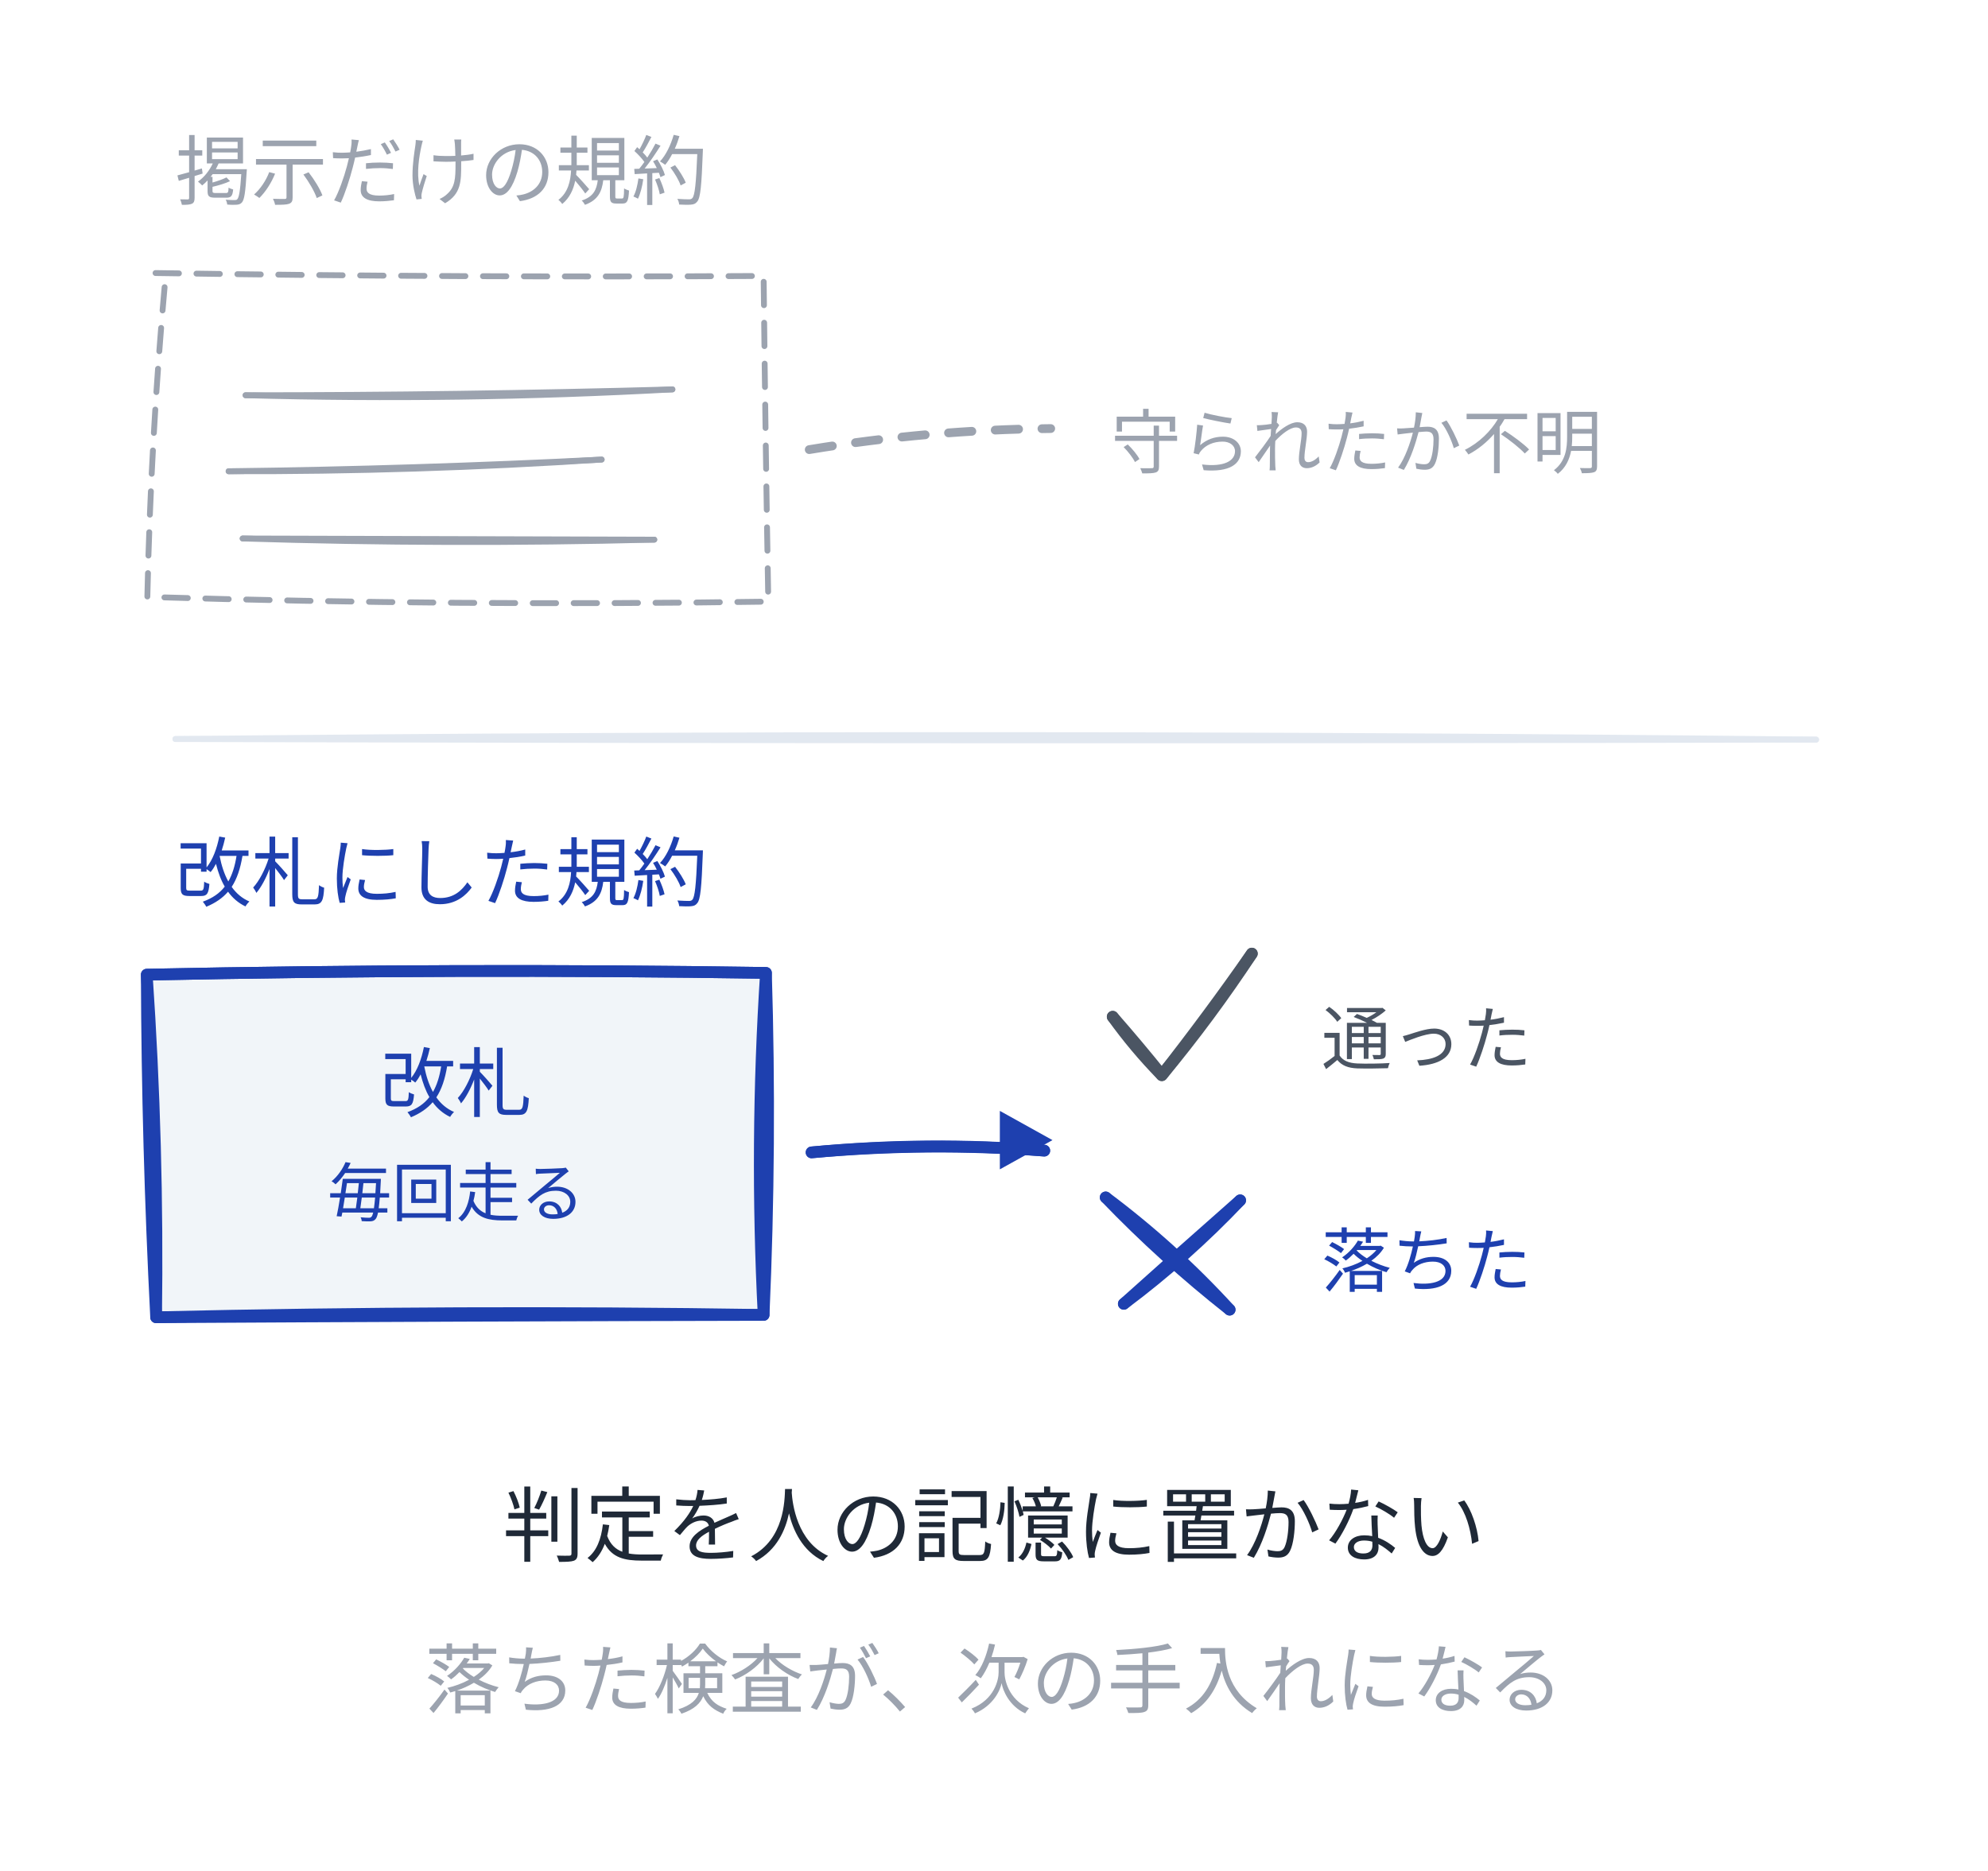
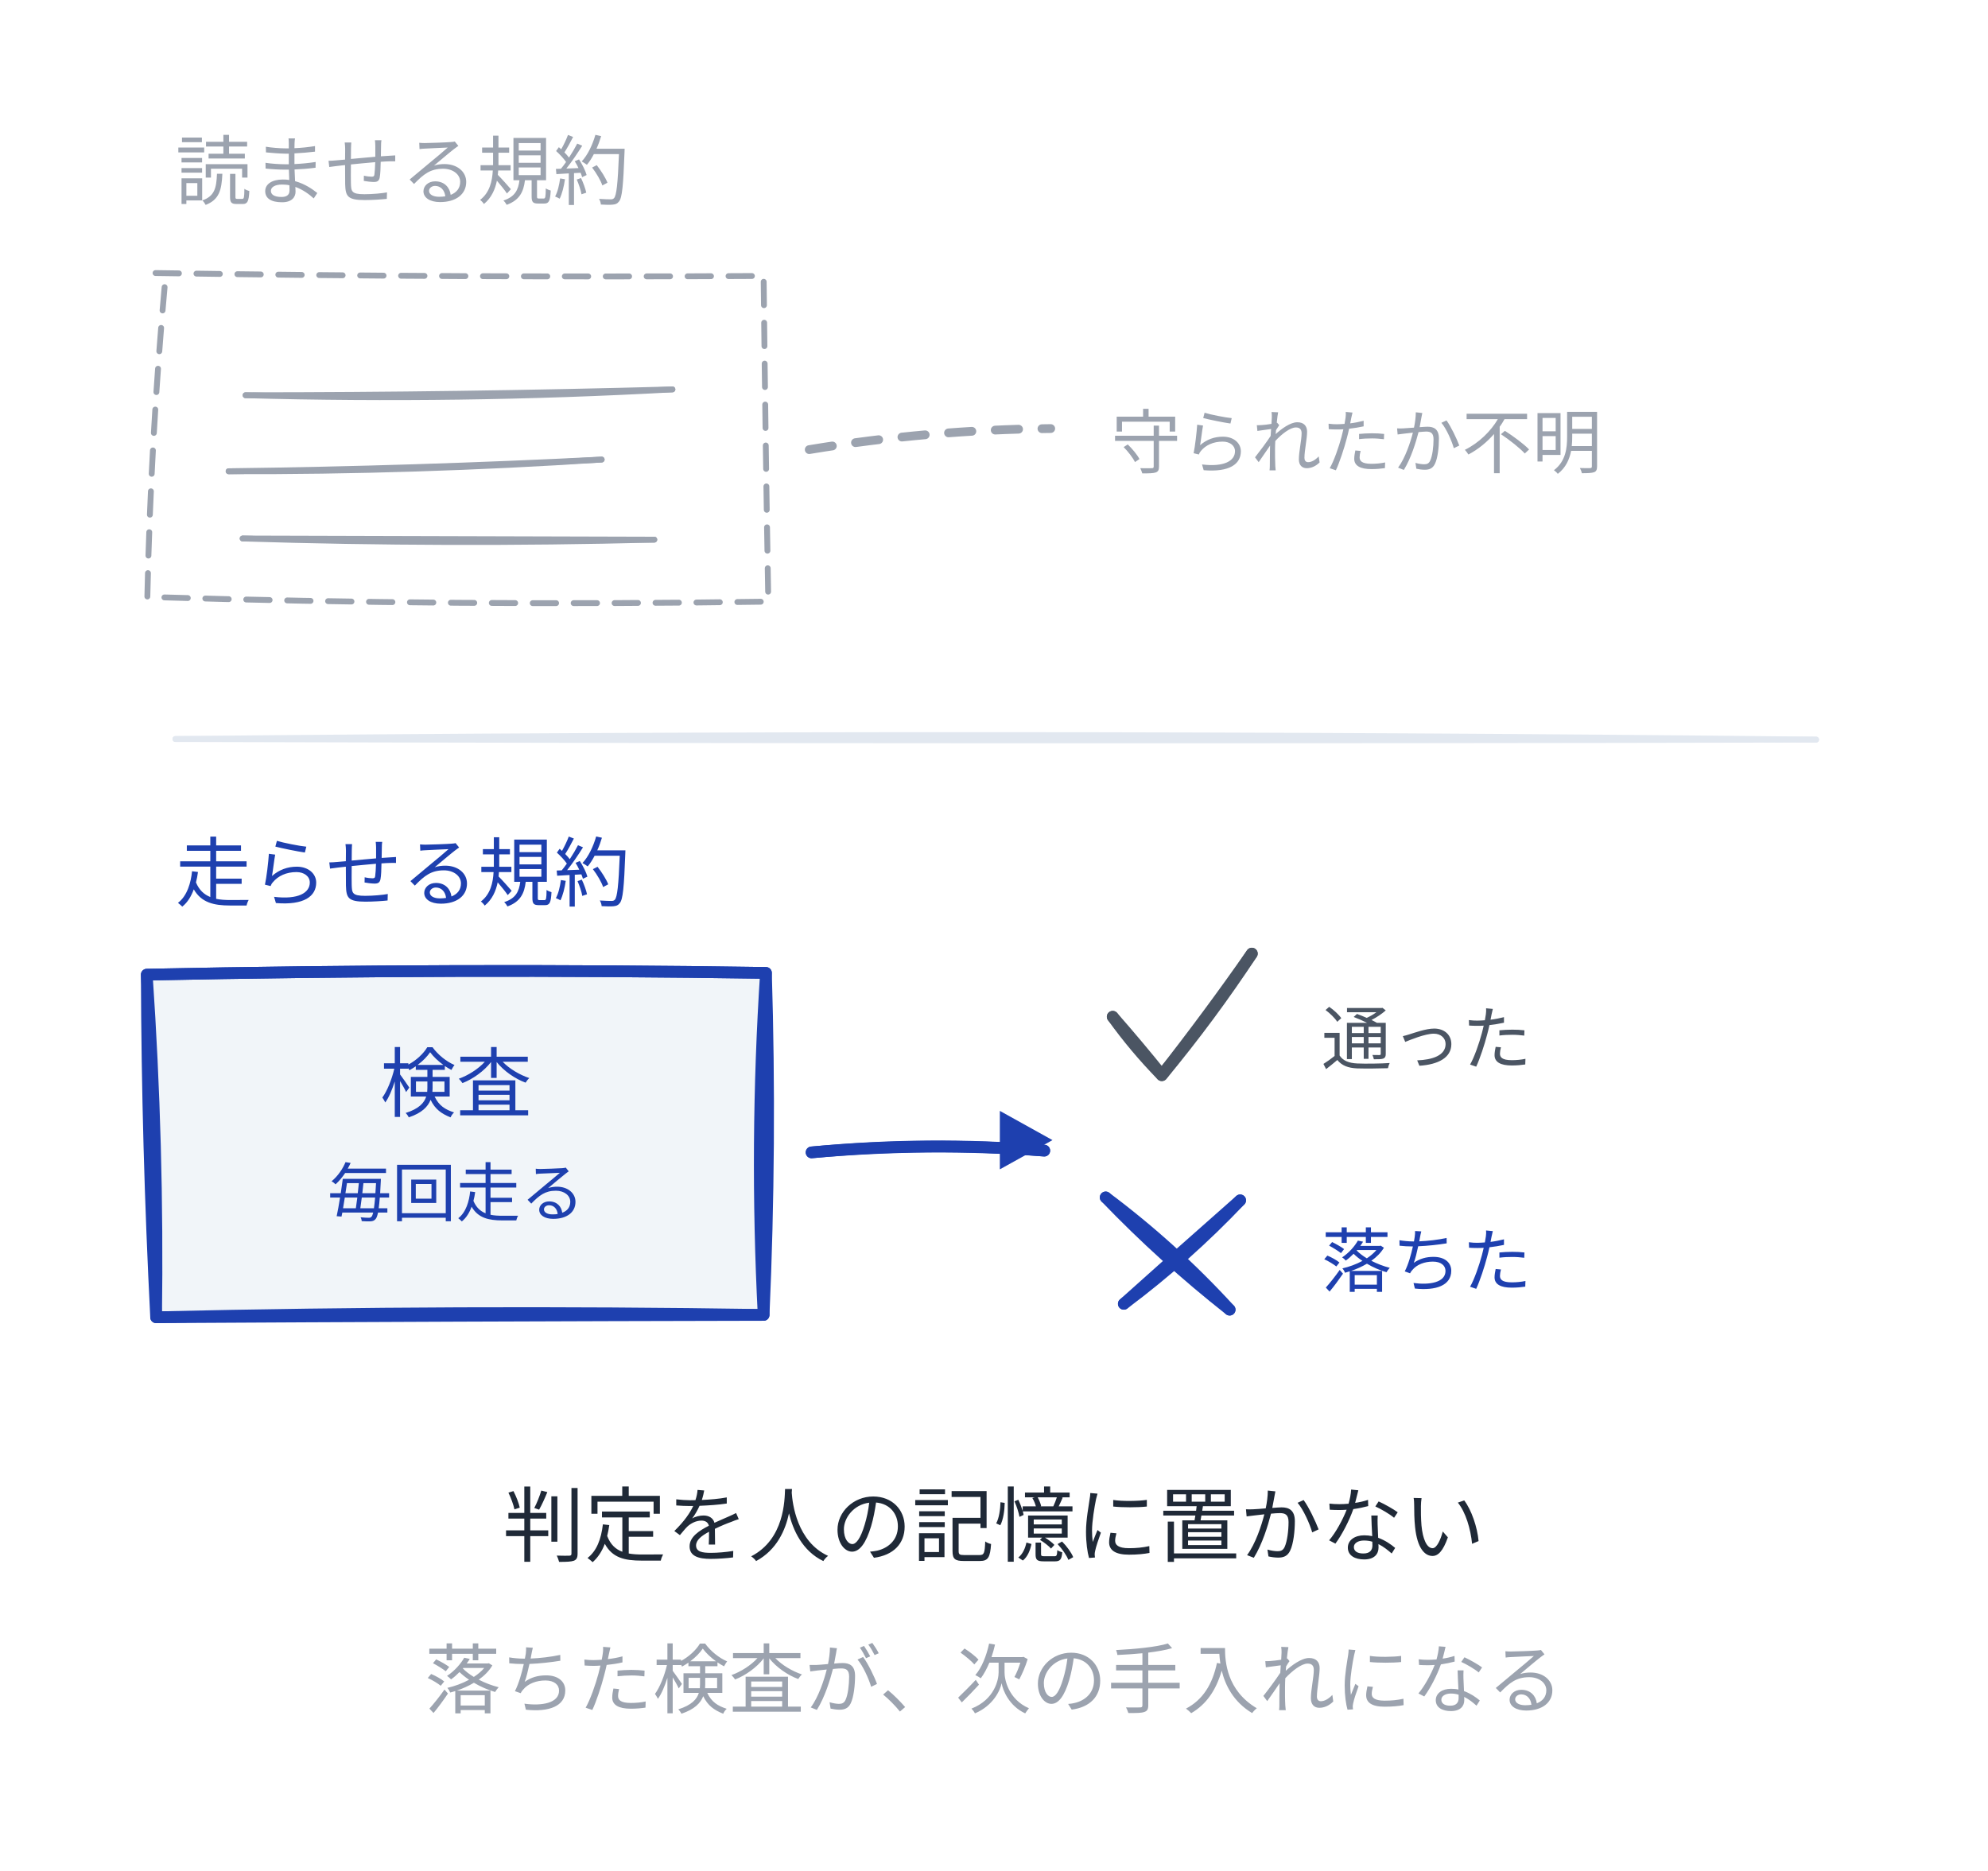
<svg xmlns="http://www.w3.org/2000/svg" width="340" height="320" viewBox="0 0 340 320" preserveAspectRatio="xMidYMid meet">
-   <text x="30" y="34" font-family="sans-serif" font-size="13" fill="#9CA3AF">掲示だけの規約</text>
+   <text x="30" y="34" font-family="sans-serif" font-size="13" fill="#9CA3AF">読ませる規約</text>
  <path d="M26.6 46.7 Q78.6 47.5 130.6 47.2 Q130.9 75 131.4 102.9 Q78.3 103.7 25.2 102.1 Q25.8 74.7 28.3 47.4" fill="none" stroke="#9CA3AF" stroke-width="1" stroke-dasharray="4 3" stroke-linejoin="round" stroke-linecap="round" />
  <path d="M42 67.6 Q78.6 68.6 115 66.6" fill="none" stroke="#9CA3AF" stroke-width="1" stroke-linejoin="round" stroke-linecap="round" />
  <path d="M42 67.6 Q78.5 67.6 115 66.6" fill="none" stroke="#9CA3AF" stroke-width="1" stroke-linejoin="round" stroke-linecap="round" />
  <path d="M39.1 80.6 Q71 80.7 102.9 78.6" fill="none" stroke="#9CA3AF" stroke-width="1" stroke-linejoin="round" stroke-linecap="round" />
  <path d="M39.1 80.6 Q71 80.2 102.9 78.6" fill="none" stroke="#9CA3AF" stroke-width="1" stroke-linejoin="round" stroke-linecap="round" />
  <path d="M41.5 92.1 Q76.7 92.2 111.9 92.3" fill="none" stroke="#9CA3AF" stroke-width="1" stroke-linejoin="round" stroke-linecap="round" />
  <path d="M41.5 92.1 Q76.7 93.2 111.9 92.3" fill="none" stroke="#9CA3AF" stroke-width="1" stroke-linejoin="round" stroke-linecap="round" />
  <path d="M138.4 76.9 Q158.9 73.5 179.7 73.3" fill="none" stroke="#9CA3AF" stroke-width="1.5" stroke-dasharray="4 4" stroke-linejoin="round" stroke-linecap="round" />
  <text x="190" y="80" font-family="sans-serif" font-size="12" fill="#9CA3AF">守られたか不明</text>
  <path d="M30 126.4 Q170.3 126.8 310.6 126.5" fill="none" stroke="#E2E8F0" stroke-width="1" stroke-linejoin="round" stroke-linecap="round" />
  <path d="M30 126.4 Q170.3 125 310.6 126.5" fill="none" stroke="#E2E8F0" stroke-width="1" stroke-linejoin="round" stroke-linecap="round" />
-   <text x="30" y="154" font-family="sans-serif" font-size="13" fill="#1E40AF">改札にした規約</text>
+   <text x="30" y="154" font-family="sans-serif" font-size="13" fill="#1E40AF">走らせる規約</text>
  <path d="M25.1 166.7 Q78.1 165.6 131 166.4 Q129.1 195.6 130.6 224.9 Q78.7 225 26.7 225.3 Q27.1 195.9 25.1 166.7 Z" fill="#F1F5F9" stroke="#1E40AF" stroke-width="2" stroke-linejoin="round" stroke-linecap="round" />
  <path d="M25.1 166.7 Q78.1 165.6 131 166.4 Q131.9 195.6 130.6 224.9 Q78.7 224.1 26.7 225.3 Q25.2 196 25.1 166.7 Z" fill="none" stroke="#1E40AF" stroke-width="2" stroke-linejoin="round" stroke-linecap="round" />
-   <text x="78" y="190" text-anchor="middle" font-family="sans-serif" font-size="13" fill="#1E40AF">改札</text>
+   <text x="78" y="190" text-anchor="middle" font-family="sans-serif" font-size="13" fill="#1E40AF">検査</text>
  <text x="78" y="208" text-anchor="middle" font-family="sans-serif" font-size="11" fill="#1E40AF">毎回走る</text>
  <path d="M138.8 197.1 Q158.7 195.2 178.6 196.8" fill="none" stroke="#1E40AF" stroke-width="2" stroke-linejoin="round" stroke-linecap="round" />
  <path d="M138.8 197.1 Q158.7 195.3 178.6 196.8" fill="none" stroke="#1E40AF" stroke-width="2" stroke-linejoin="round" stroke-linecap="round" />
  <path d="M180 195 l-9 -5 l0 10 z" fill="#1E40AF" />
  <path d="M190.3 173.9 Q194.1 179.2 198.7 183.9 Q206.7 173.7 214.1 163.1" fill="none" stroke="#4B5563" stroke-width="2" stroke-linejoin="round" stroke-linecap="round" />
  <path d="M190.3 173.9 Q194.6 178.8 198.7 183.9 Q207 173.9 214.1 163.1" fill="none" stroke="#4B5563" stroke-width="2" stroke-linejoin="round" stroke-linecap="round" />
  <text x="226" y="182" font-family="sans-serif" font-size="12" fill="#4B5563">通った</text>
  <path d="M189.1 204.8 Q199 215.1 210.3 224" fill="none" stroke="#1E40AF" stroke-width="2" stroke-linejoin="round" stroke-linecap="round" />
  <path d="M189.1 204.8 Q200.6 213.4 210.3 224" fill="none" stroke="#1E40AF" stroke-width="2" stroke-linejoin="round" stroke-linecap="round" />
  <path d="M212.1 205.3 Q202.1 214.1 192.2 223" fill="none" stroke="#1E40AF" stroke-width="2" stroke-linejoin="round" stroke-linecap="round" />
  <path d="M212.1 205.3 Q202.9 215 192.2 223" fill="none" stroke="#1E40AF" stroke-width="2" stroke-linejoin="round" stroke-linecap="round" />
  <text x="226" y="220" font-family="sans-serif" font-size="12" fill="#1E40AF">落ちた</text>
  <text x="170" y="266" text-anchor="middle" font-family="sans-serif" font-size="14" fill="#1F2937">判定を人の記憶に置かない</text>
  <text x="170" y="292" text-anchor="middle" font-family="sans-serif" font-size="13" fill="#9CA3AF">落ちた検査が、次の手入れになる</text>
</svg>
